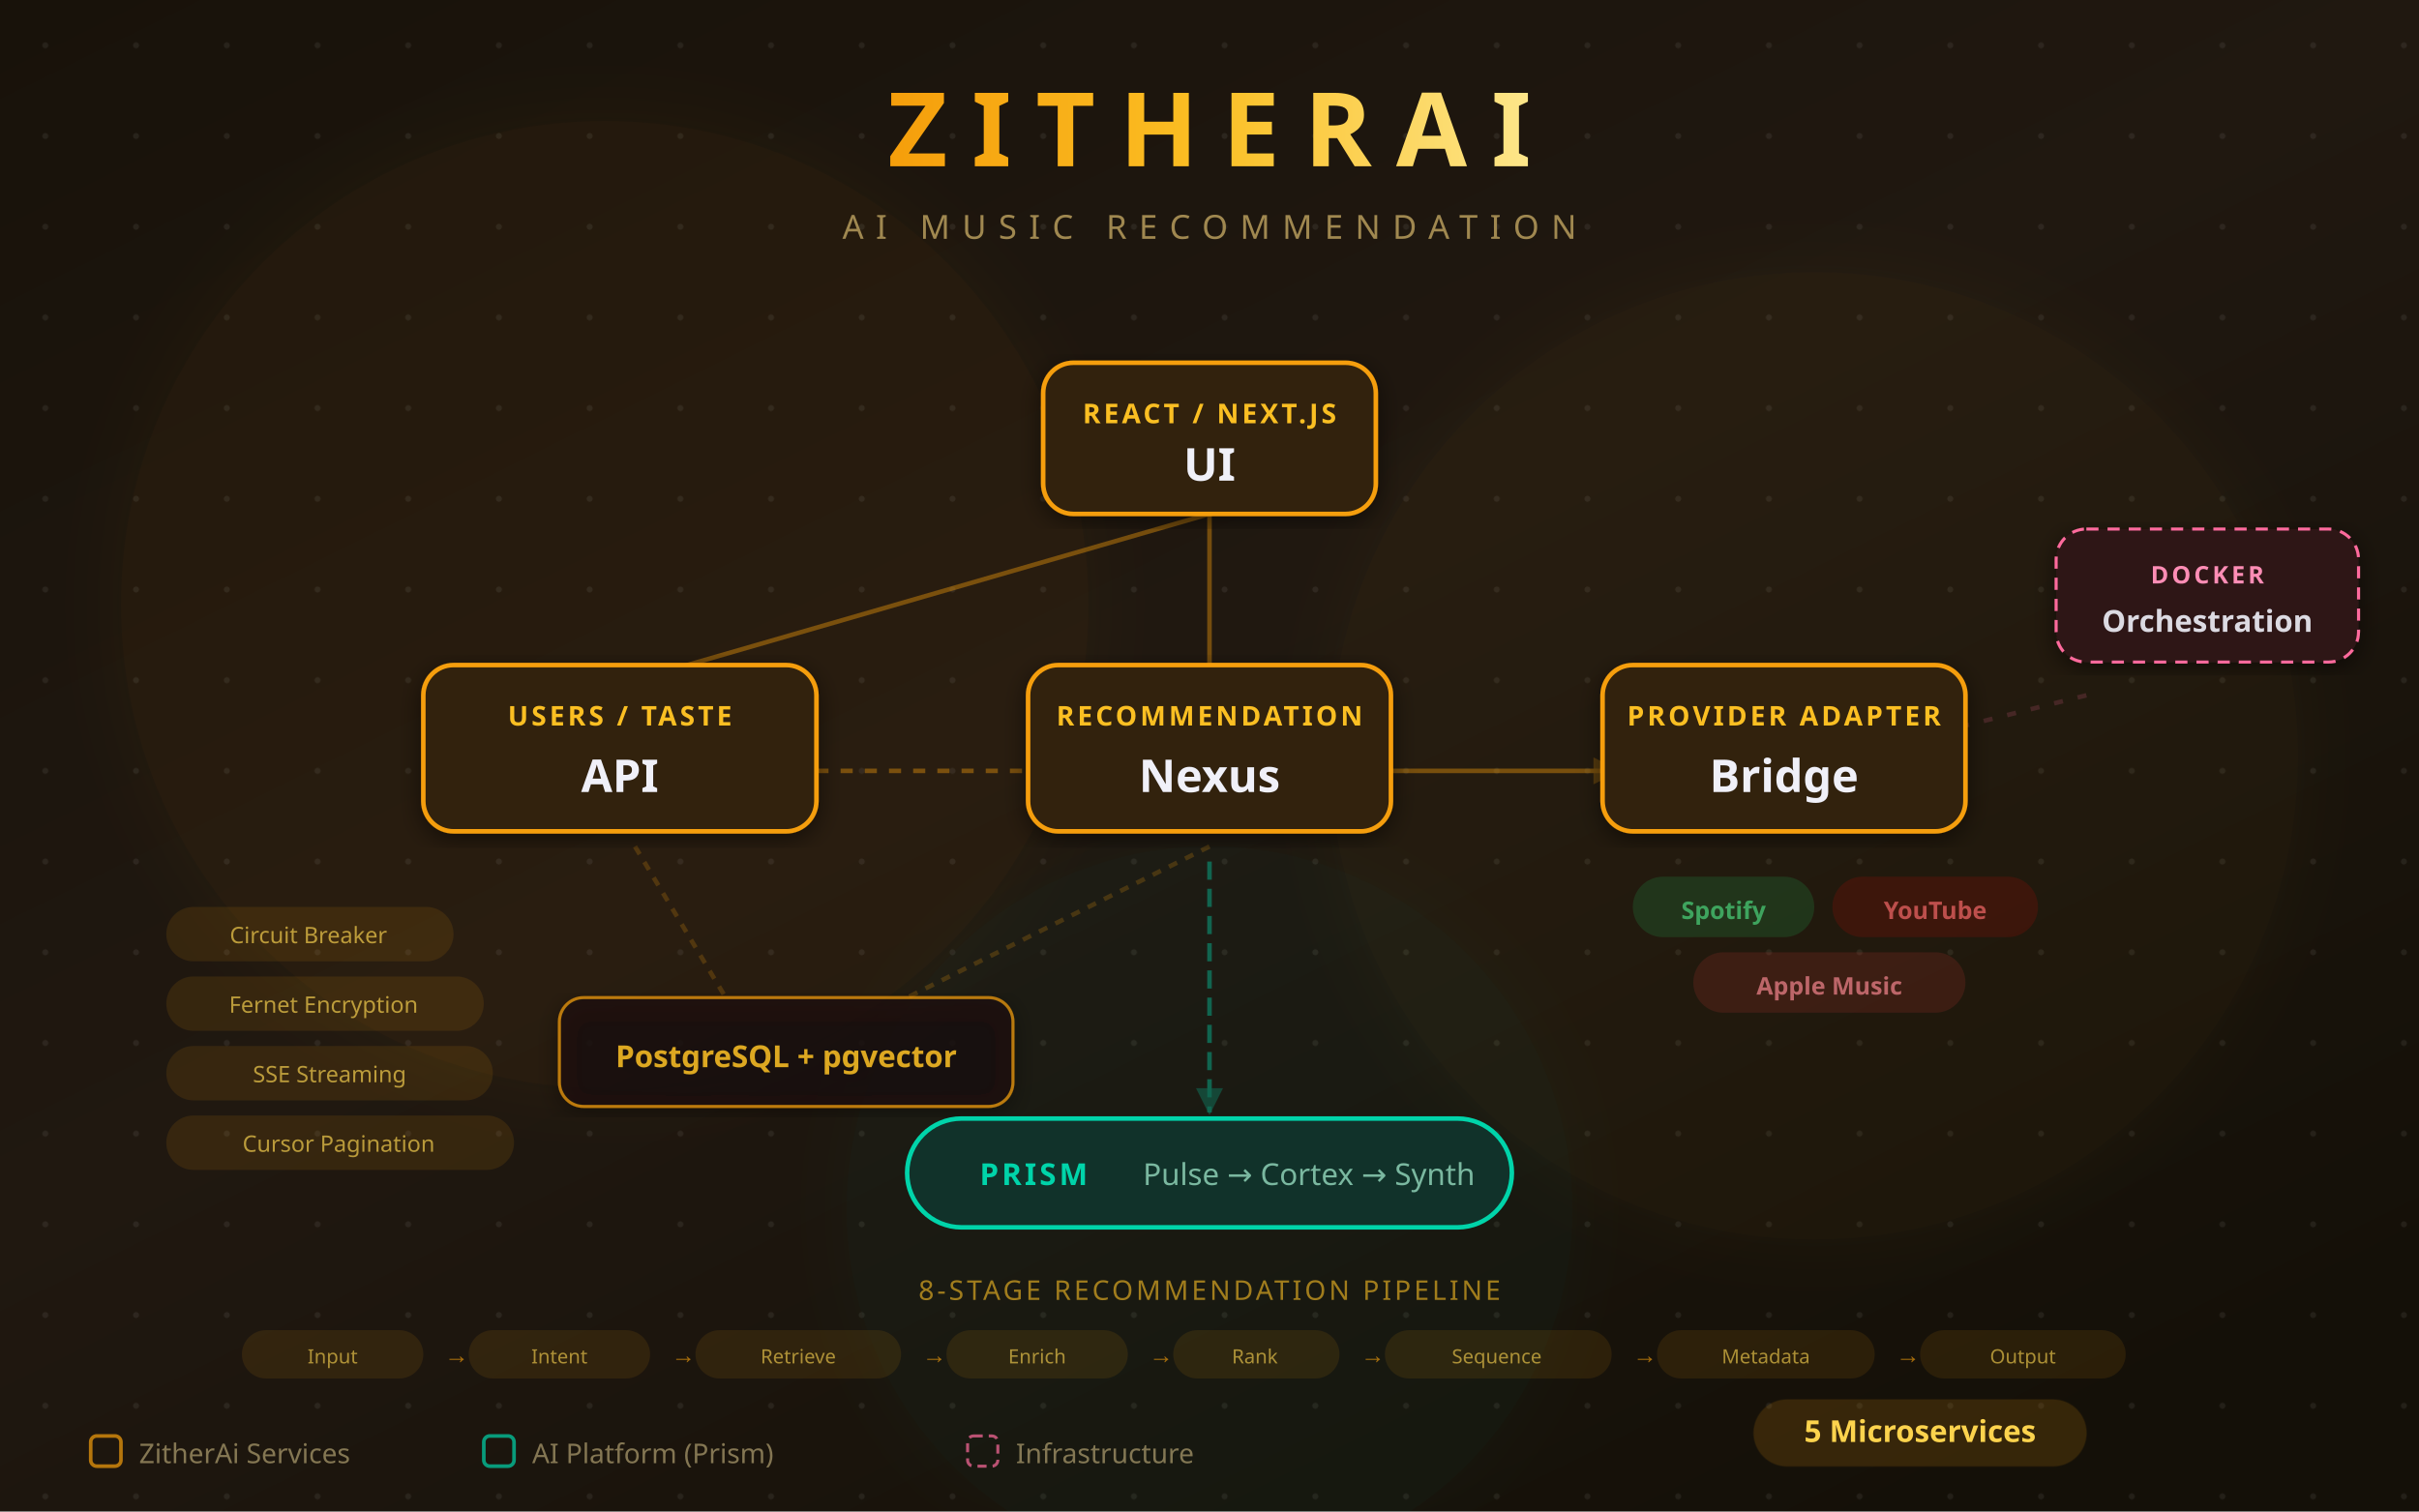
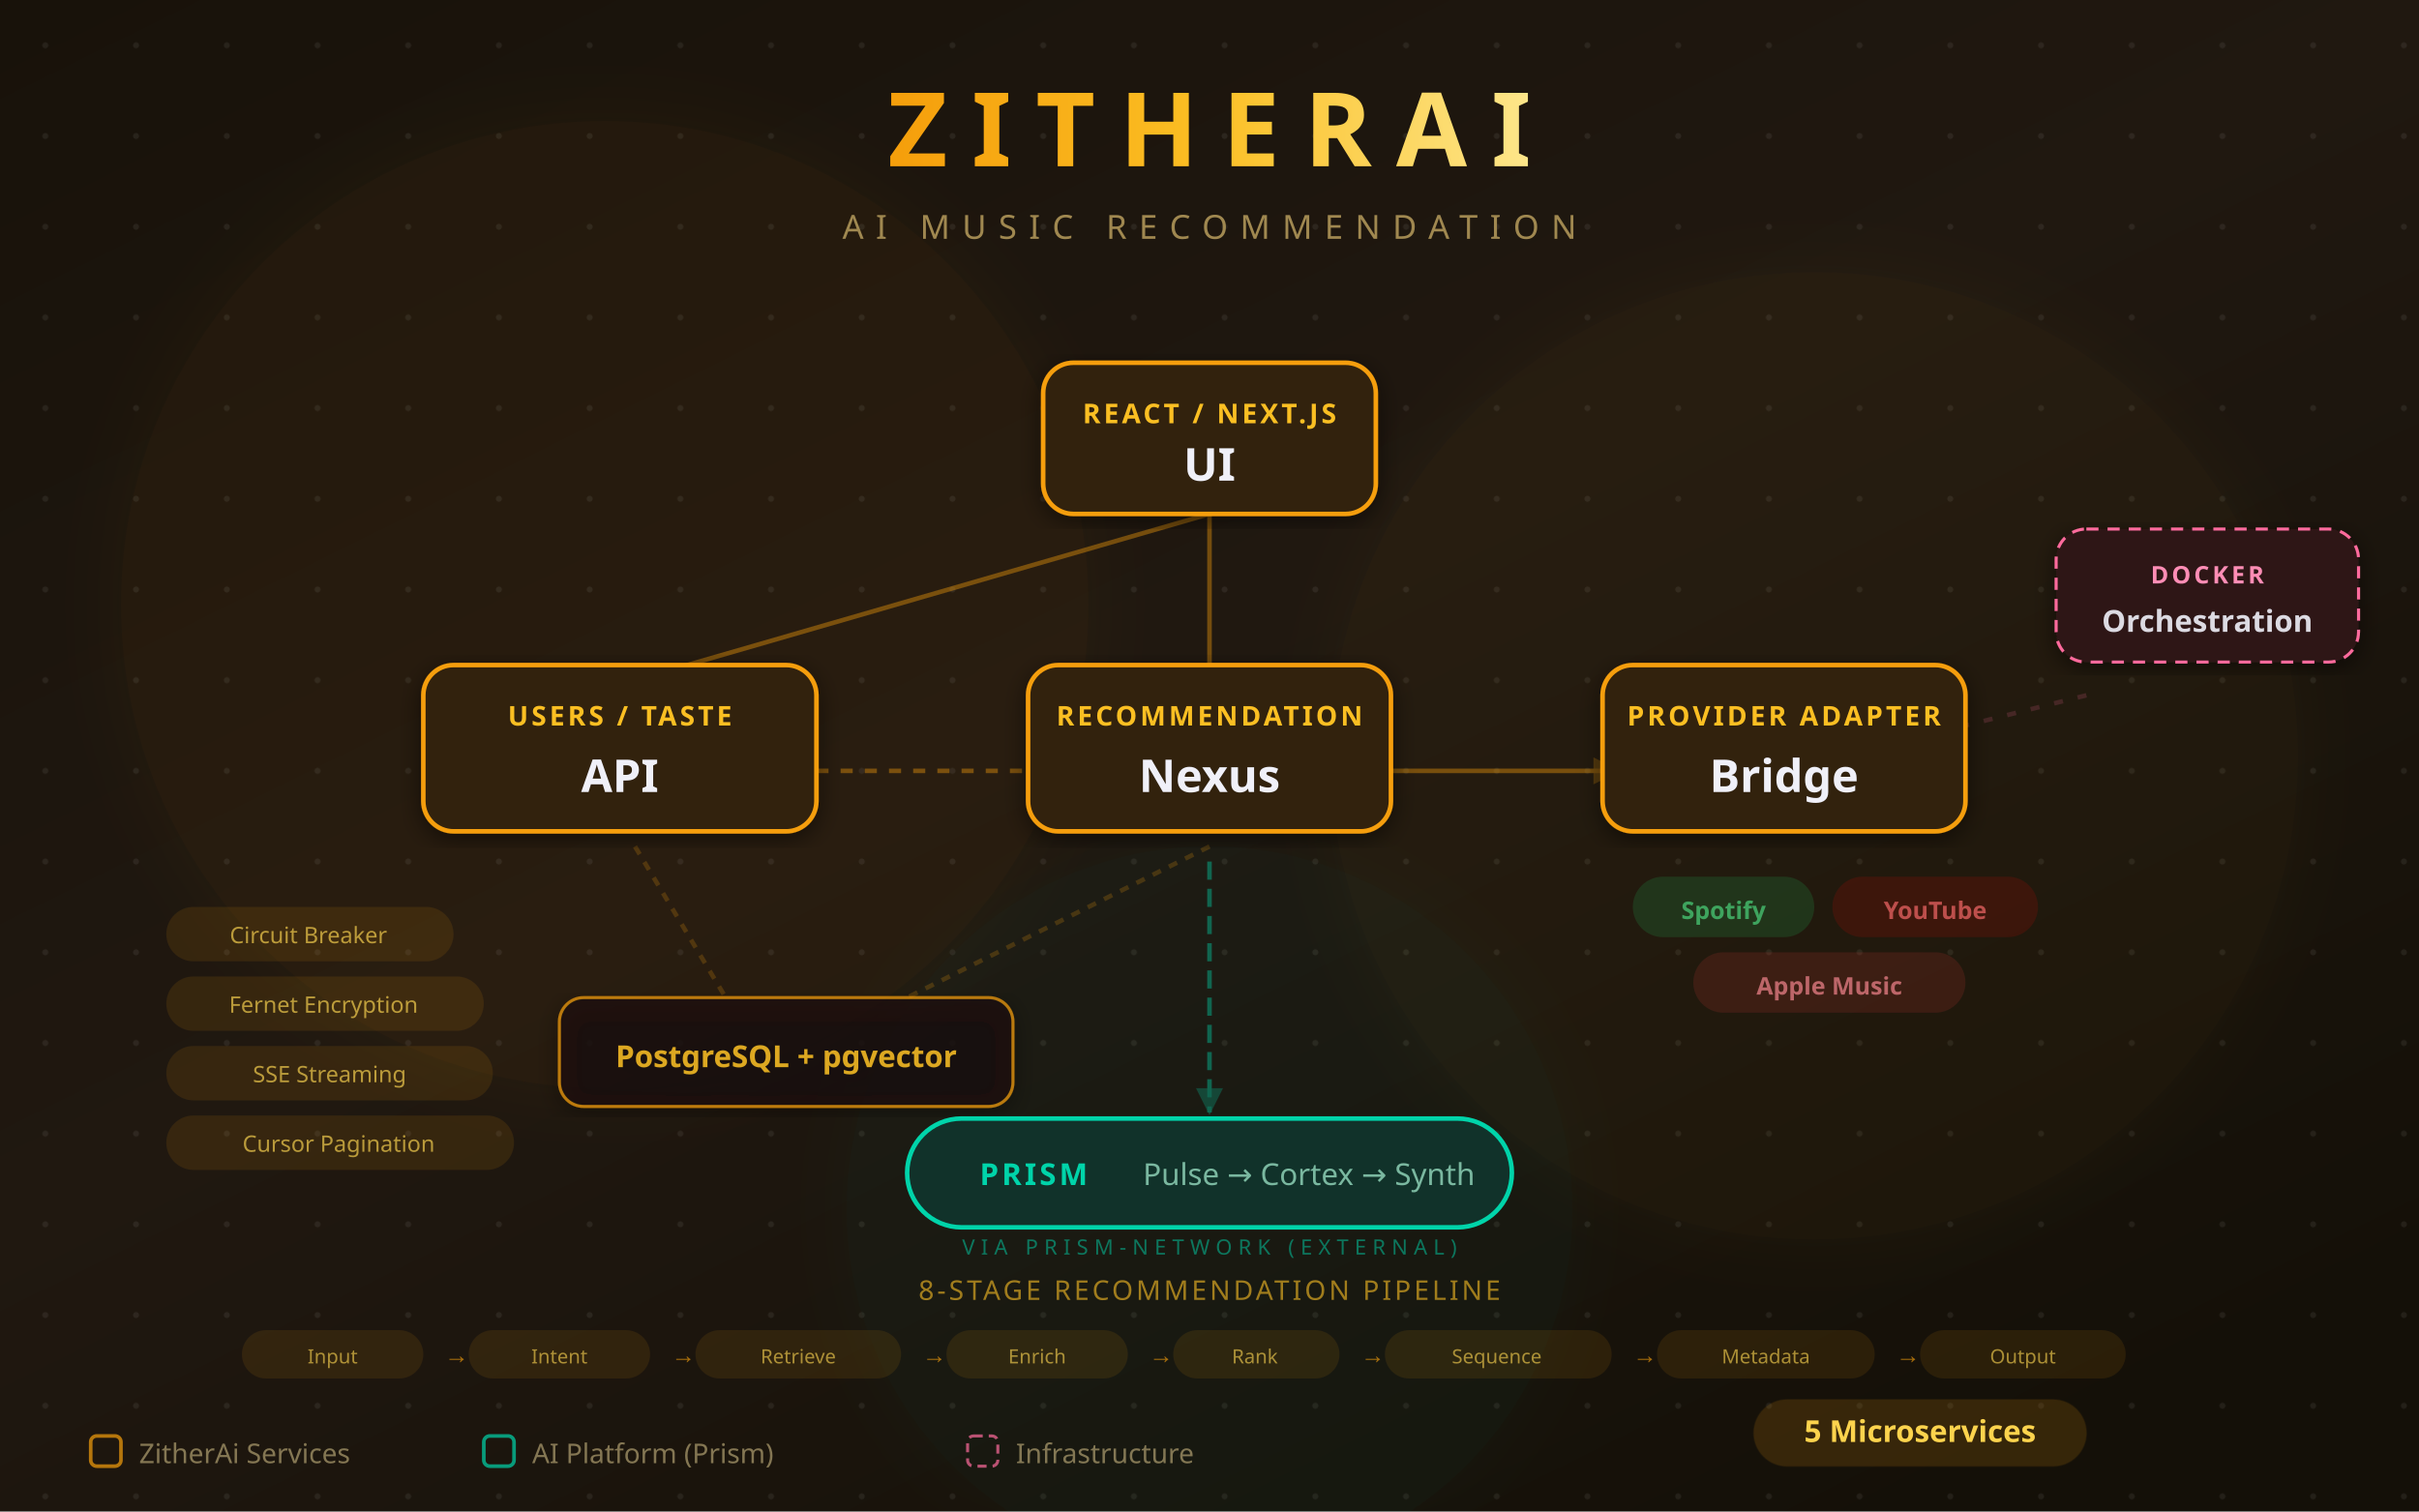
<svg xmlns="http://www.w3.org/2000/svg" viewBox="0 0 800 500">
  <defs>
    <linearGradient id="bg" x1="0" y1="0" x2="0.8" y2="1">
      <stop offset="0%" stop-color="#18120a" />
      <stop offset="50%" stop-color="#201810" />
      <stop offset="100%" stop-color="#141008" />
    </linearGradient>
    <linearGradient id="titleGrad" x1="0" y1="0" x2="1" y2="0">
      <stop offset="0%" stop-color="#f59e0b" />
      <stop offset="50%" stop-color="#fbbf24" />
      <stop offset="100%" stop-color="#fde68a" />
    </linearGradient>
    <filter id="glowSoft">
      <feGaussianBlur stdDeviation="12" result="blur" />
      <feMerge>
        <feMergeNode in="blur" />
        <feMergeNode in="SourceGraphic" />
      </feMerge>
    </filter>
    <filter id="nodeShadow">
      <feDropShadow dx="0" dy="2" stdDeviation="4" flood-color="#000" flood-opacity="0.5" />
    </filter>
    <marker id="arrowAmber" viewBox="0 0 10 10" refX="9" refY="5" markerWidth="6" markerHeight="6" orient="auto-start-reverse">
      <path d="M 0 0 L 10 5 L 0 10 z" fill="#f59e0b" opacity="0.6" />
    </marker>
    <marker id="arrowTeal" viewBox="0 0 10 10" refX="9" refY="5" markerWidth="6" markerHeight="6" orient="auto-start-reverse">
      <path d="M 0 0 L 10 5 L 0 10 z" fill="#00d4aa" opacity="0.6" />
    </marker>
  </defs>
  <rect width="800" height="500" fill="url(#bg)" />
  <g opacity="0.07">
    <pattern id="dots" x="0" y="0" width="30" height="30" patternUnits="userSpaceOnUse">
      <circle cx="15" cy="15" r="1" fill="#ffffff" />
    </pattern>
    <rect width="800" height="500" fill="url(#dots)" />
  </g>
  <circle cx="200" cy="200" r="160" fill="#f59e0b" opacity="0.04" filter="url(#glowSoft)" />
  <circle cx="600" cy="250" r="160" fill="#fbbf24" opacity="0.035" filter="url(#glowSoft)" />
  <circle cx="400" cy="400" r="120" fill="#00d4aa" opacity="0.03" filter="url(#glowSoft)" />
  <text x="400" y="55" text-anchor="middle" font-size="34" font-weight="800" fill="url(#titleGrad)" font-family="'Segoe UI', system-ui, -apple-system, sans-serif" letter-spacing="8">ZITHERAI</text>
  <text x="400" y="79" text-anchor="middle" font-size="11" fill="#a08850" font-family="'Segoe UI', system-ui, sans-serif" letter-spacing="4" font-weight="400">AI MUSIC RECOMMENDATION</text>
  <g stroke-width="1.5" fill="none" opacity="0.4">
    <line x1="400" y1="170" x2="210" y2="225" stroke="#f59e0b" />
    <line x1="400" y1="170" x2="400" y2="225" stroke="#f59e0b" />
    <line x1="270" y1="255" x2="345" y2="255" stroke="#f59e0b" stroke-dasharray="4 4" />
    <line x1="455" y1="255" x2="535" y2="255" stroke="#f59e0b" marker-end="url(#arrowAmber)" />
    <line x1="400" y1="285" x2="400" y2="368" stroke="#00d4aa" stroke-dasharray="6 3" marker-end="url(#arrowTeal)" />
    <line x1="690" y1="230" x2="650" y2="240" stroke="#ff6b9d" opacity="0.4" stroke-dasharray="3 5" />
    <line x1="210" y1="280" x2="240" y2="330" stroke="#f59e0b" stroke-dasharray="3 3" opacity="0.5" />
    <line x1="400" y1="280" x2="300" y2="330" stroke="#f59e0b" stroke-dasharray="3 3" opacity="0.5" />
  </g>
  <g filter="url(#nodeShadow)">
    <rect x="345" y="120" width="110" height="50" rx="10" fill="#201810" stroke="#f59e0b" stroke-width="1.5" />
    <rect x="345" y="120" width="110" height="50" rx="10" fill="#f59e0b" opacity="0.08" />
    <text x="400" y="140" text-anchor="middle" font-size="9" fill="#fbbf24" font-family="'Segoe UI', system-ui, sans-serif" font-weight="600" letter-spacing="1">REACT / NEXT.JS</text>
    <text x="400" y="159" text-anchor="middle" font-size="15" fill="#f0f0f8" font-family="'Segoe UI', system-ui, sans-serif" font-weight="700">UI</text>
  </g>
  <g filter="url(#nodeShadow)">
    <rect x="140" y="220" width="130" height="55" rx="10" fill="#201810" stroke="#f59e0b" stroke-width="1.5" />
    <rect x="140" y="220" width="130" height="55" rx="10" fill="#f59e0b" opacity="0.08" />
    <text x="205" y="240" text-anchor="middle" font-size="9" fill="#fbbf24" font-family="'Segoe UI', system-ui, sans-serif" font-weight="600" letter-spacing="1">USERS / TASTE</text>
    <text x="205" y="262" text-anchor="middle" font-size="15" fill="#f0f0f8" font-family="'Segoe UI', system-ui, sans-serif" font-weight="700">API</text>
  </g>
  <g filter="url(#nodeShadow)">
    <rect x="340" y="220" width="120" height="55" rx="10" fill="#201810" stroke="#f59e0b" stroke-width="1.5" />
    <rect x="340" y="220" width="120" height="55" rx="10" fill="#f59e0b" opacity="0.08" />
    <text x="400" y="240" text-anchor="middle" font-size="9" fill="#fbbf24" font-family="'Segoe UI', system-ui, sans-serif" font-weight="600" letter-spacing="1">RECOMMENDATION</text>
    <text x="400" y="262" text-anchor="middle" font-size="15" fill="#f0f0f8" font-family="'Segoe UI', system-ui, sans-serif" font-weight="700">Nexus</text>
  </g>
  <g filter="url(#nodeShadow)">
    <rect x="530" y="220" width="120" height="55" rx="10" fill="#201810" stroke="#f59e0b" stroke-width="1.5" />
    <rect x="530" y="220" width="120" height="55" rx="10" fill="#f59e0b" opacity="0.08" />
    <text x="590" y="240" text-anchor="middle" font-size="9" fill="#fbbf24" font-family="'Segoe UI', system-ui, sans-serif" font-weight="600" letter-spacing="1">PROVIDER ADAPTER</text>
    <text x="590" y="262" text-anchor="middle" font-size="15" fill="#f0f0f8" font-family="'Segoe UI', system-ui, sans-serif" font-weight="700">Bridge</text>
  </g>
  <g filter="url(#nodeShadow)">
    <rect x="680" y="175" width="100" height="44" rx="10" fill="#201210" stroke="#ff6b9d" stroke-width="1" stroke-dasharray="4 3" />
    <rect x="680" y="175" width="100" height="44" rx="10" fill="#ff6b9d" opacity="0.06" />
    <text x="730" y="193" text-anchor="middle" font-size="8" fill="#ff8db5" font-family="'Segoe UI', system-ui, sans-serif" font-weight="600" letter-spacing="1">DOCKER</text>
    <text x="730" y="209" text-anchor="middle" font-size="10" fill="#f0f0f8" font-family="'Segoe UI', system-ui, sans-serif" font-weight="600" opacity="0.9">Orchestration</text>
  </g>
  <g filter="url(#nodeShadow)">
    <rect x="185" y="330" width="150" height="36" rx="8" fill="#201810" stroke="#f59e0b" stroke-width="1" opacity="0.7" />
    <text x="260" y="353" text-anchor="middle" font-size="10" fill="#fbbf24" font-family="'Segoe UI', system-ui, sans-serif" font-weight="600" opacity="0.85">PostgreSQL + pgvector</text>
  </g>
  <g transform="translate(540, 290)" opacity="0.7">
    <rect x="0" y="0" width="60" height="20" rx="10" fill="#1db954" opacity="0.25" />
    <text x="30" y="14" text-anchor="middle" font-size="8" fill="#4ade80" font-family="'Segoe UI', system-ui, sans-serif" font-weight="600">Spotify</text>
    <rect x="66" y="0" width="68" height="20" rx="10" fill="#ff0000" opacity="0.18" />
    <text x="100" y="14" text-anchor="middle" font-size="8" fill="#ff6666" font-family="'Segoe UI', system-ui, sans-serif" font-weight="600">YouTube</text>
  </g>
  <g transform="translate(560, 315)" opacity="0.7">
    <rect x="0" y="0" width="90" height="20" rx="10" fill="#fc3c44" opacity="0.18" />
    <text x="45" y="14" text-anchor="middle" font-size="8" fill="#ff8890" font-family="'Segoe UI', system-ui, sans-serif" font-weight="600">Apple Music</text>
  </g>
  <g transform="translate(300, 370)">
    <rect x="0" y="0" width="200" height="36" rx="18" fill="#122420" stroke="#00d4aa" stroke-width="1.5" />
    <rect x="0" y="0" width="200" height="36" rx="18" fill="#00d4aa" opacity="0.08" />
    <text x="24" y="22" font-size="10" fill="#00d4aa" font-family="'Segoe UI', system-ui, sans-serif" font-weight="700" letter-spacing="1">PRISM</text>
    <text x="78" y="22" font-size="10" fill="#7ab8a0" font-family="'Segoe UI', system-ui, sans-serif" font-weight="400">Pulse → Cortex → Synth</text>
  </g>
+   <text x="400" y="415" text-anchor="middle" font-size="7" fill="#00d4aa" font-family="'Segoe UI', system-ui, sans-serif" opacity="0.5" letter-spacing="2">VIA PRISM-NETWORK (EXTERNAL)</text>
  <text x="400" y="430" text-anchor="middle" font-size="9" fill="#fbbf24" font-family="'Segoe UI', system-ui, sans-serif" opacity="0.6" letter-spacing="1">8-STAGE RECOMMENDATION PIPELINE</text>
  <g transform="translate(80, 440)" opacity="0.65">
    <rect x="0" y="0" width="60" height="16" rx="8" fill="#f59e0b" opacity="0.15" />
    <text x="30" y="11" text-anchor="middle" font-size="6.5" fill="#fcd34d" font-family="'Segoe UI', system-ui, sans-serif">Input</text>
    <text x="67" y="11" fill="#f59e0b" font-size="8">→</text>
    <rect x="75" y="0" width="60" height="16" rx="8" fill="#f59e0b" opacity="0.15" />
    <text x="105" y="11" text-anchor="middle" font-size="6.5" fill="#fcd34d" font-family="'Segoe UI', system-ui, sans-serif">Intent</text>
    <text x="142" y="11" fill="#f59e0b" font-size="8">→</text>
    <rect x="150" y="0" width="68" height="16" rx="8" fill="#f59e0b" opacity="0.15" />
    <text x="184" y="11" text-anchor="middle" font-size="6.5" fill="#fcd34d" font-family="'Segoe UI', system-ui, sans-serif">Retrieve</text>
    <text x="225" y="11" fill="#f59e0b" font-size="8">→</text>
    <rect x="233" y="0" width="60" height="16" rx="8" fill="#f59e0b" opacity="0.15" />
    <text x="263" y="11" text-anchor="middle" font-size="6.5" fill="#fcd34d" font-family="'Segoe UI', system-ui, sans-serif">Enrich</text>
    <text x="300" y="11" fill="#f59e0b" font-size="8">→</text>
    <rect x="308" y="0" width="55" height="16" rx="8" fill="#f59e0b" opacity="0.15" />
    <text x="335" y="11" text-anchor="middle" font-size="6.5" fill="#fcd34d" font-family="'Segoe UI', system-ui, sans-serif">Rank</text>
    <text x="370" y="11" fill="#f59e0b" font-size="8">→</text>
    <rect x="378" y="0" width="75" height="16" rx="8" fill="#f59e0b" opacity="0.15" />
    <text x="415" y="11" text-anchor="middle" font-size="6.5" fill="#fcd34d" font-family="'Segoe UI', system-ui, sans-serif">Sequence</text>
    <text x="460" y="11" fill="#f59e0b" font-size="8">→</text>
    <rect x="468" y="0" width="72" height="16" rx="8" fill="#f59e0b" opacity="0.15" />
    <text x="504" y="11" text-anchor="middle" font-size="6.5" fill="#fcd34d" font-family="'Segoe UI', system-ui, sans-serif">Metadata</text>
    <text x="547" y="11" fill="#f59e0b" font-size="8">→</text>
    <rect x="555" y="0" width="68" height="16" rx="8" fill="#f59e0b" opacity="0.15" />
    <text x="589" y="11" text-anchor="middle" font-size="6.5" fill="#fcd34d" font-family="'Segoe UI', system-ui, sans-serif">Output</text>
  </g>
  <g transform="translate(55, 300)" opacity="0.7">
    <rect x="0" y="0" width="95" height="18" rx="9" fill="#f59e0b" opacity="0.15" />
    <text x="47" y="12" text-anchor="middle" font-size="7.5" fill="#fcd34d" font-family="'Segoe UI', system-ui, sans-serif" font-weight="500">Circuit Breaker</text>
  </g>
  <g transform="translate(55, 323)" opacity="0.7">
    <rect x="0" y="0" width="105" height="18" rx="9" fill="#f59e0b" opacity="0.15" />
    <text x="52" y="12" text-anchor="middle" font-size="7.5" fill="#fcd34d" font-family="'Segoe UI', system-ui, sans-serif" font-weight="500">Fernet Encryption</text>
  </g>
  <g transform="translate(55, 346)" opacity="0.7">
    <rect x="0" y="0" width="108" height="18" rx="9" fill="#f59e0b" opacity="0.15" />
    <text x="54" y="12" text-anchor="middle" font-size="7.5" fill="#fcd34d" font-family="'Segoe UI', system-ui, sans-serif" font-weight="500">SSE Streaming</text>
  </g>
  <g transform="translate(55, 369)" opacity="0.7">
    <rect x="0" y="0" width="115" height="18" rx="9" fill="#f59e0b" opacity="0.15" />
    <text x="57" y="12" text-anchor="middle" font-size="7.5" fill="#fcd34d" font-family="'Segoe UI', system-ui, sans-serif" font-weight="500">Cursor Pagination</text>
  </g>
  <g transform="translate(30, 475)" opacity="0.7">
    <rect x="0" y="0" width="10" height="10" rx="2" stroke="#f59e0b" stroke-width="1.2" fill="none" />
    <text x="16" y="9" font-size="9" fill="#b0a070" font-family="'Segoe UI', system-ui, sans-serif">ZitherAi Services</text>
    <rect x="130" y="0" width="10" height="10" rx="2" stroke="#00d4aa" stroke-width="1.2" fill="none" />
    <text x="146" y="9" font-size="9" fill="#b0a070" font-family="'Segoe UI', system-ui, sans-serif">AI Platform (Prism)</text>
    <rect x="290" y="0" width="10" height="10" rx="2" stroke="#ff6b9d" stroke-width="1" fill="none" stroke-dasharray="3 2" />
    <text x="306" y="9" font-size="9" fill="#b0a070" font-family="'Segoe UI', system-ui, sans-serif">Infrastructure</text>
  </g>
  <g transform="translate(580, 475)">
    <rect x="0" y="-12" width="110" height="22" rx="11" fill="#f59e0b" opacity="0.15" stroke="#f59e0b" stroke-width="0.5" stroke-opacity="0.4" />
    <text x="55" y="2" text-anchor="middle" font-size="10" fill="#fcd34d" font-family="'Segoe UI', system-ui, sans-serif" font-weight="600">5 Microservices</text>
  </g>
</svg>
